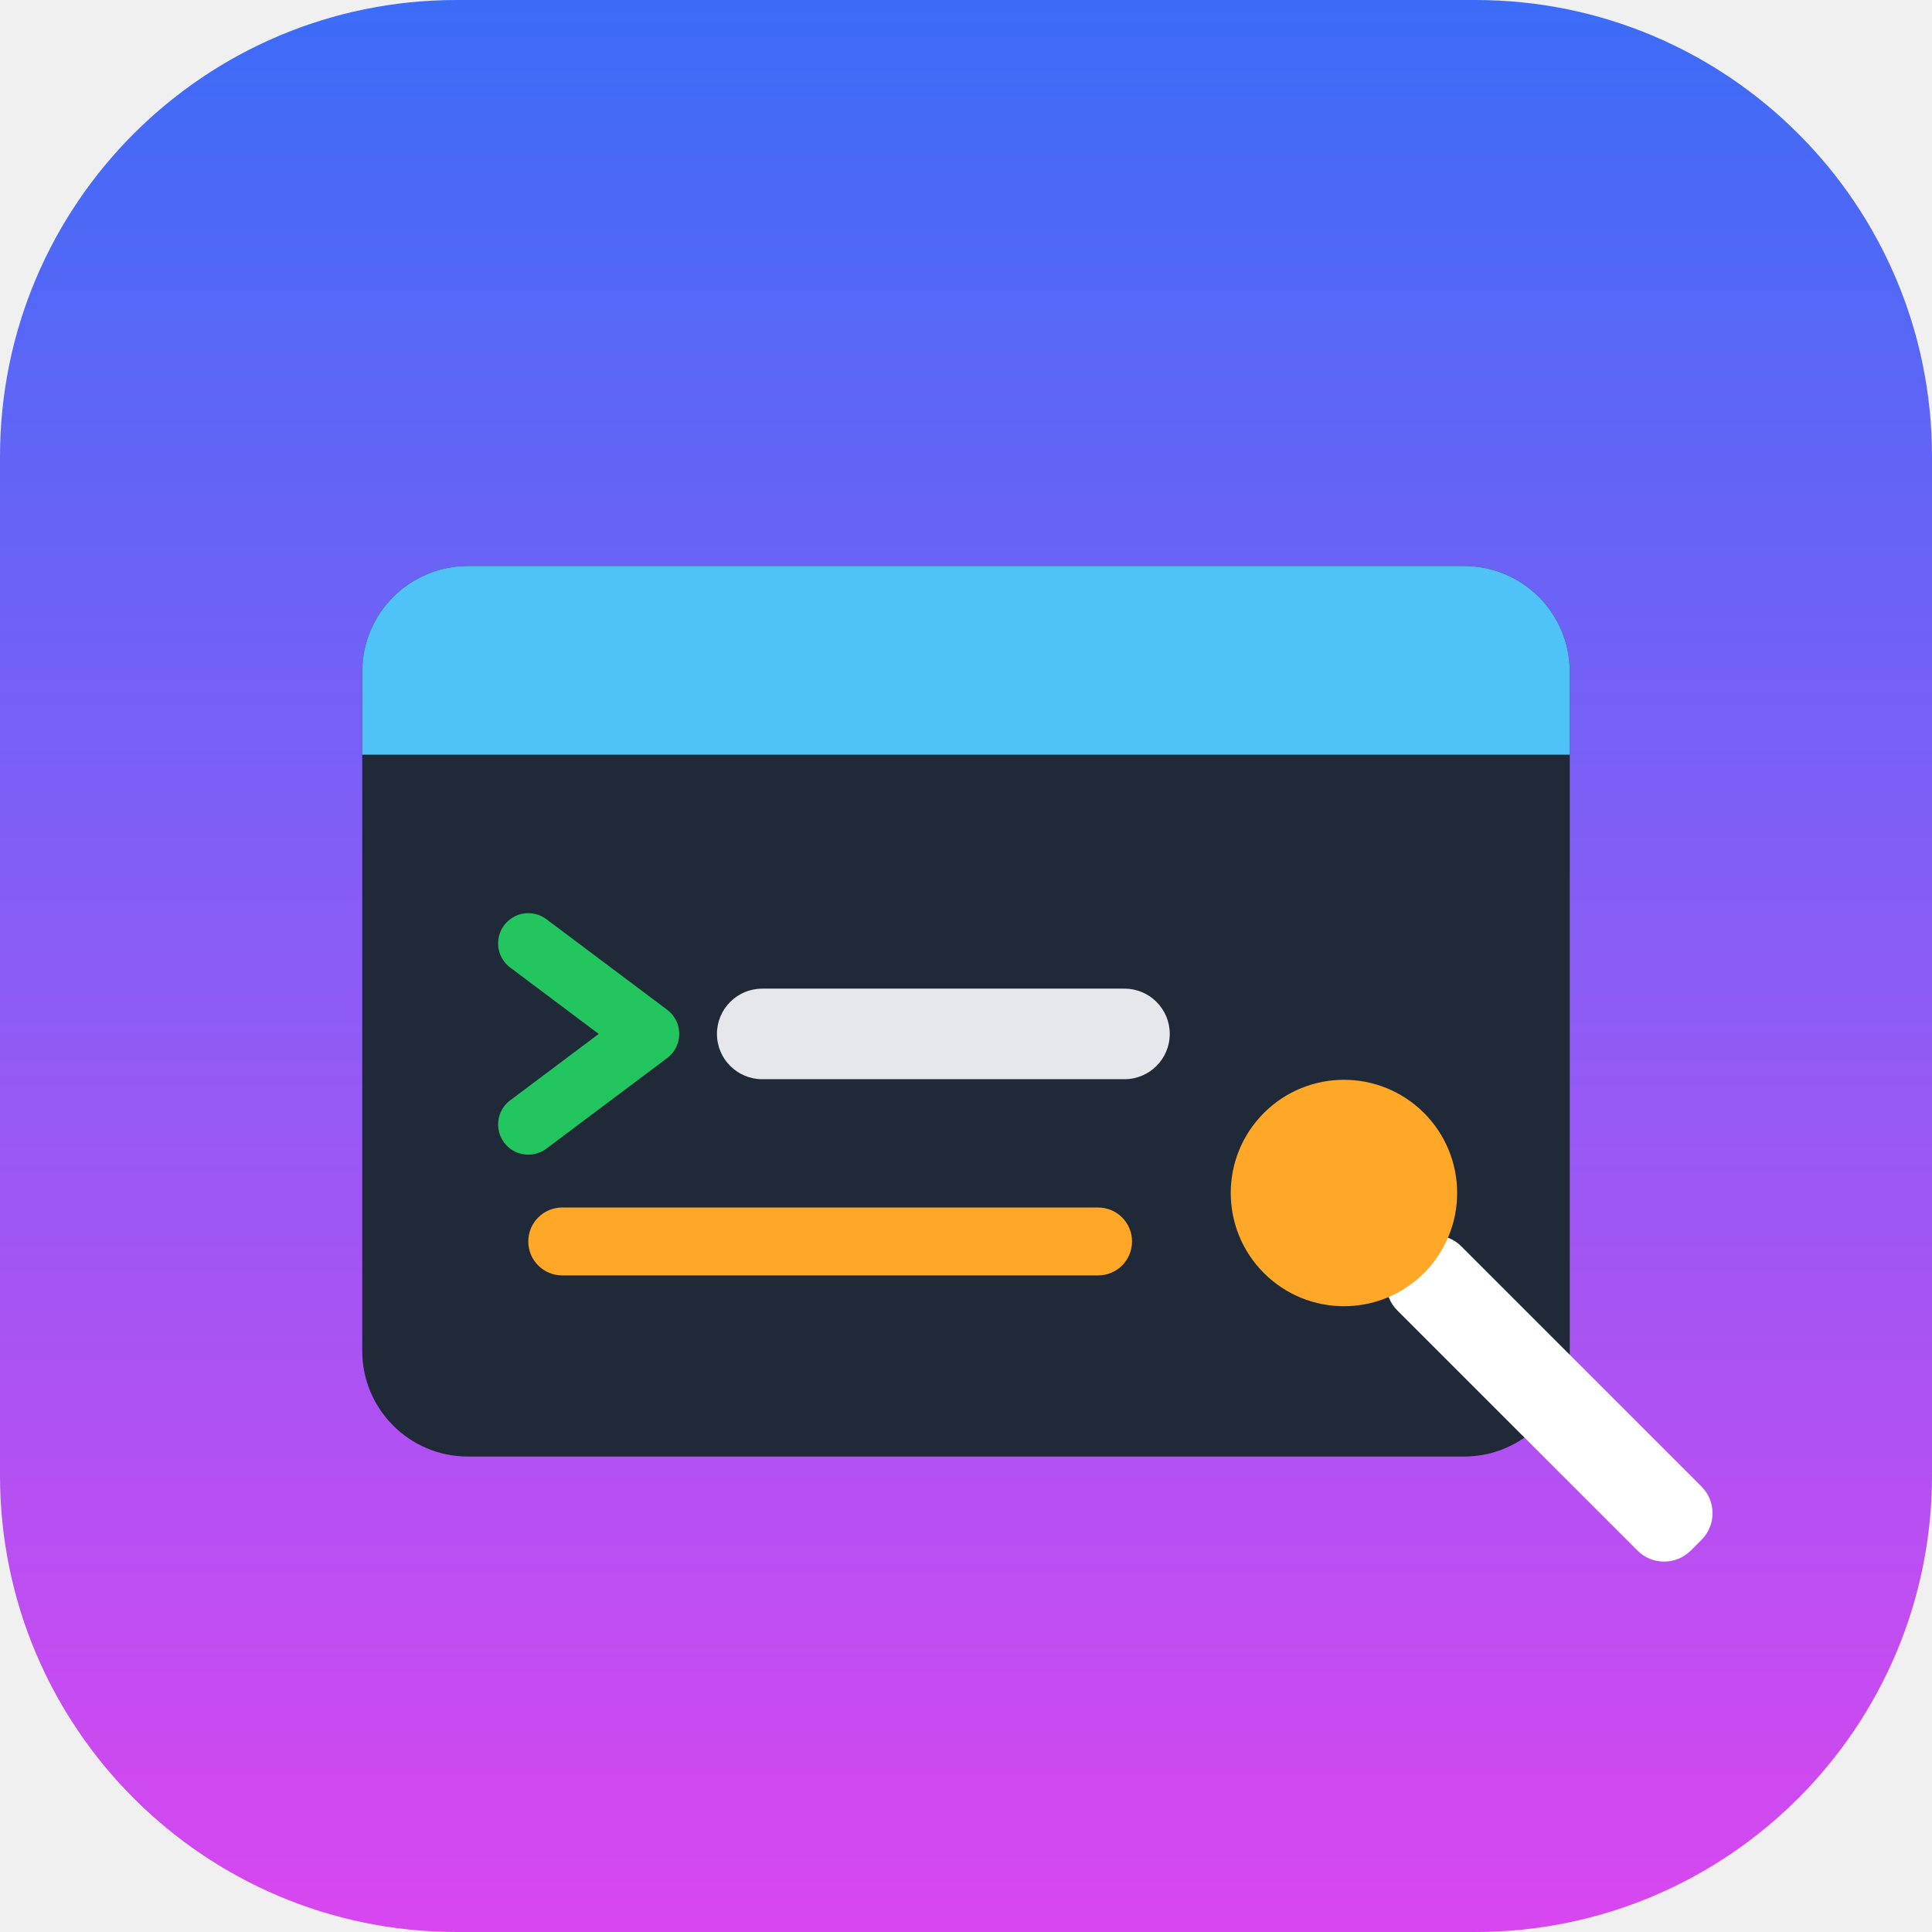
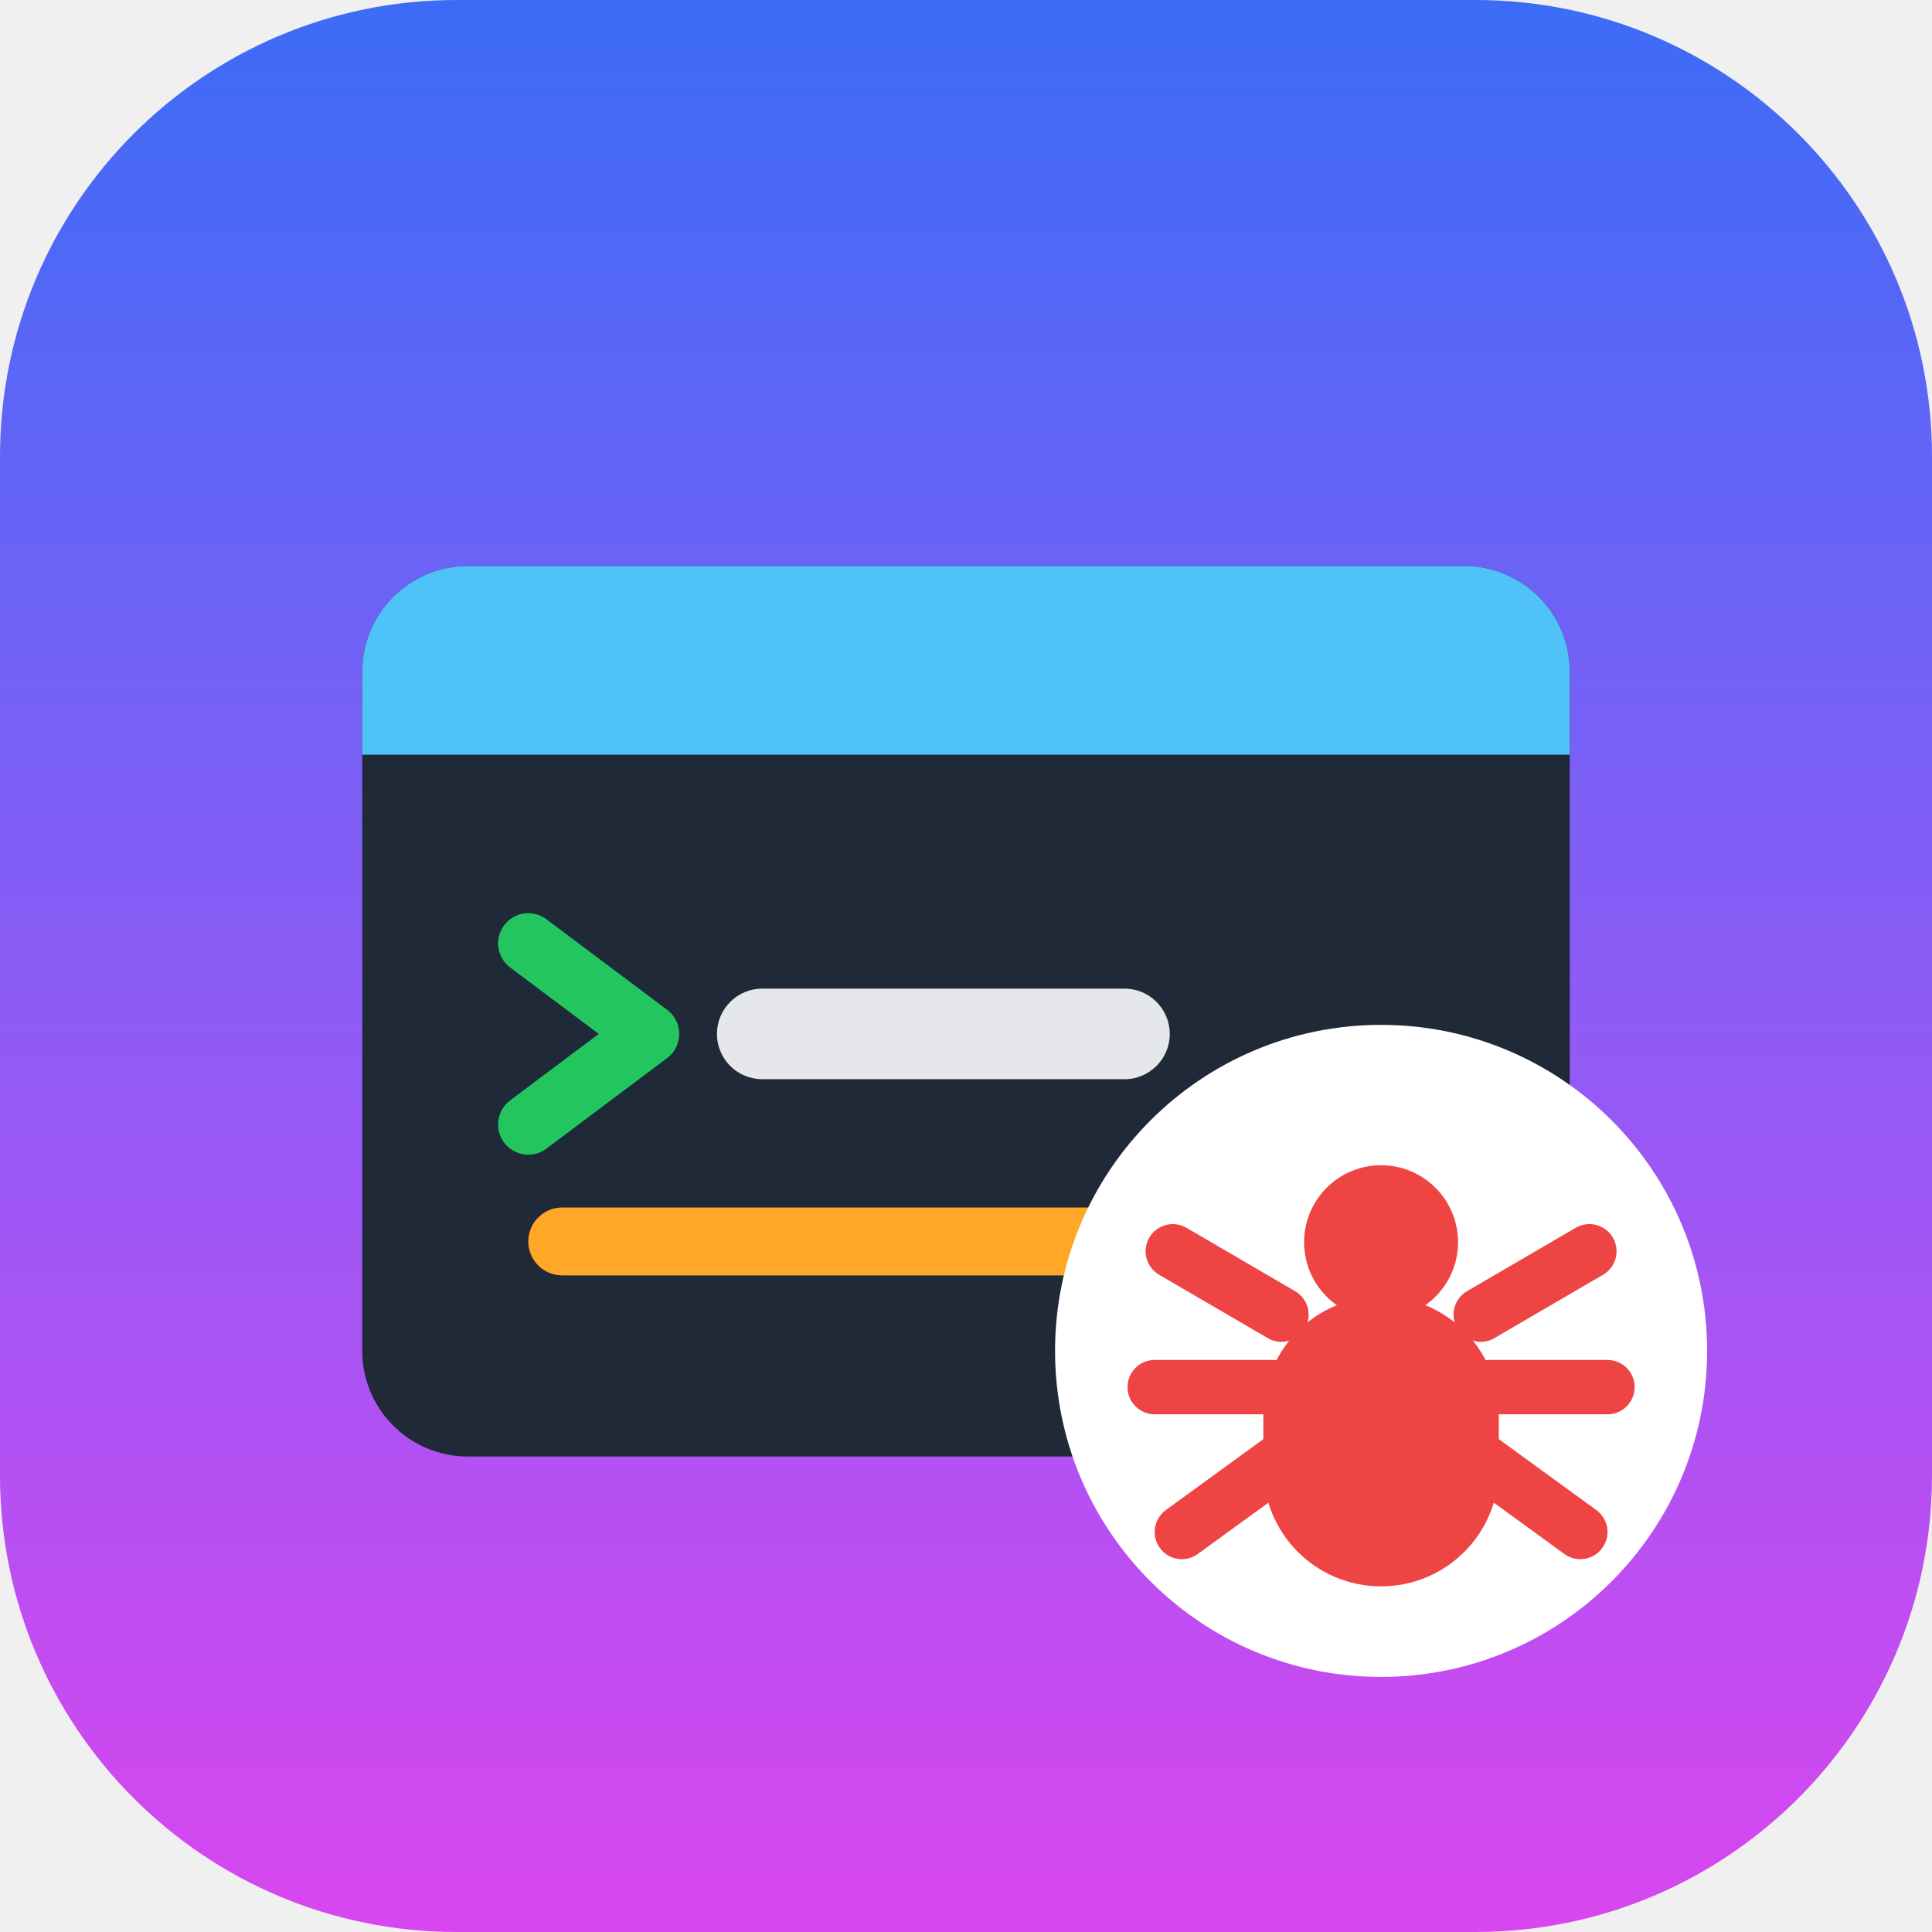
<svg xmlns="http://www.w3.org/2000/svg" viewBox="0 0 512 512">
  <defs>
    <linearGradient id="bg" x1="0" y1="0" x2="0" y2="1">
      <stop offset="0" stop-color="#3B6CF6" />
      <stop offset=".5" stop-color="#8B5CF6" />
      <stop offset="1" stop-color="#D946EF" />
    </linearGradient>
  </defs>
  <rect width="512" height="512" rx="121" fill="url(#bg)" />
  <rect x="96" y="150" width="320" height="236" rx="28" fill="#1F2937" />
  <path d="M96 178 A28 28 0 0 1 124 150 H388 A28 28 0 0 1 416 178 V200 H96 Z" fill="#4FC3F7" />
  <polyline points="140,250 172,274 140,298" fill="none" stroke="#22C55E" stroke-width="16" stroke-linecap="round" stroke-linejoin="round" />
  <rect x="190" y="262" width="120" height="24" rx="12" fill="#E5E7EB" />
  <rect x="140" y="320" width="160" height="18" rx="9" fill="#FFA726" />
-   <g transform="translate(400 360) rotate(-45)">
-     <rect x="-12" y="-40" width="24" height="110" rx="10" fill="#FFFFFF" />
-     <circle cx="0" cy="-62" r="30" fill="#FFA726" />
+   <g transform="translate(366 358) scale(1.2)">
+     <circle r="72" fill="#fff" />
+     <g stroke="#EF4444" stroke-width="12" stroke-linecap="round" fill="none">
+       <path d="M-22 -8L-46 -22M-24 8H-50M-22 24L-44 40M22 -8L46 -22M24 8H50M22 24L44 40" />
+     </g>
+     <rect x="-26" y="-12" width="52" height="64" rx="26" fill="#EF4444" />
+     <circle cy="-24" r="17" fill="#EF4444" />
  </g>
</svg>
